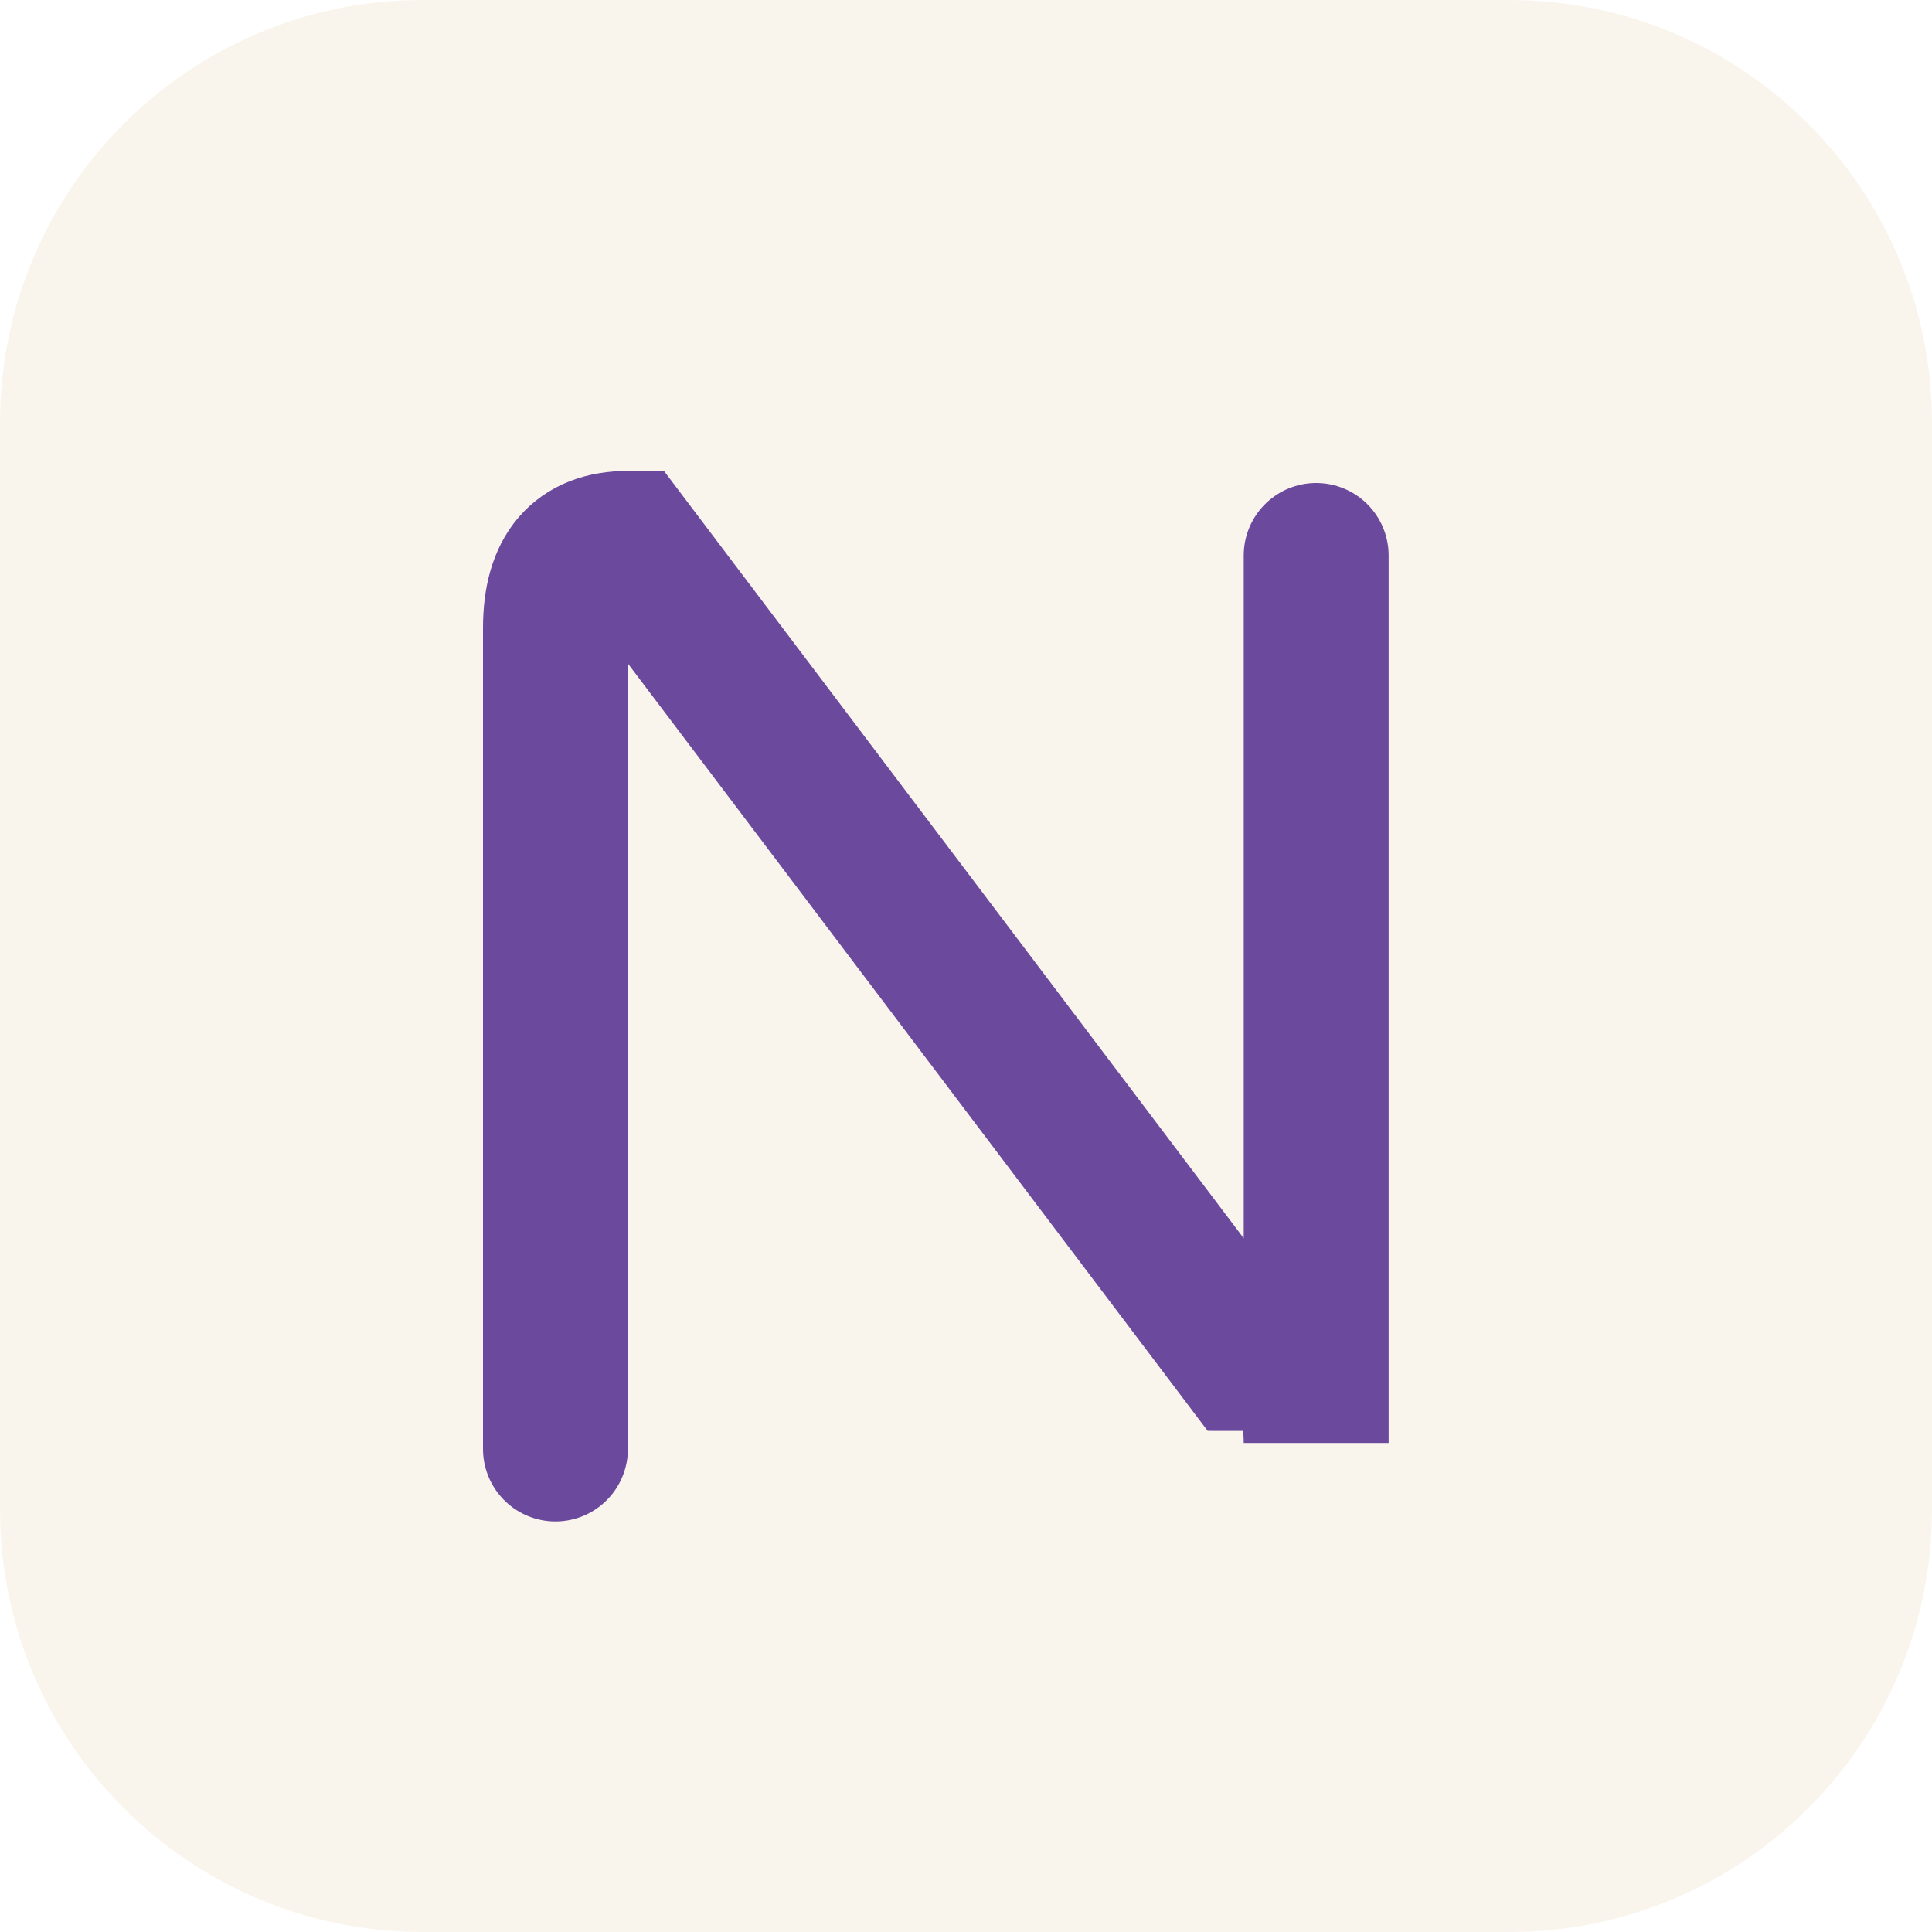
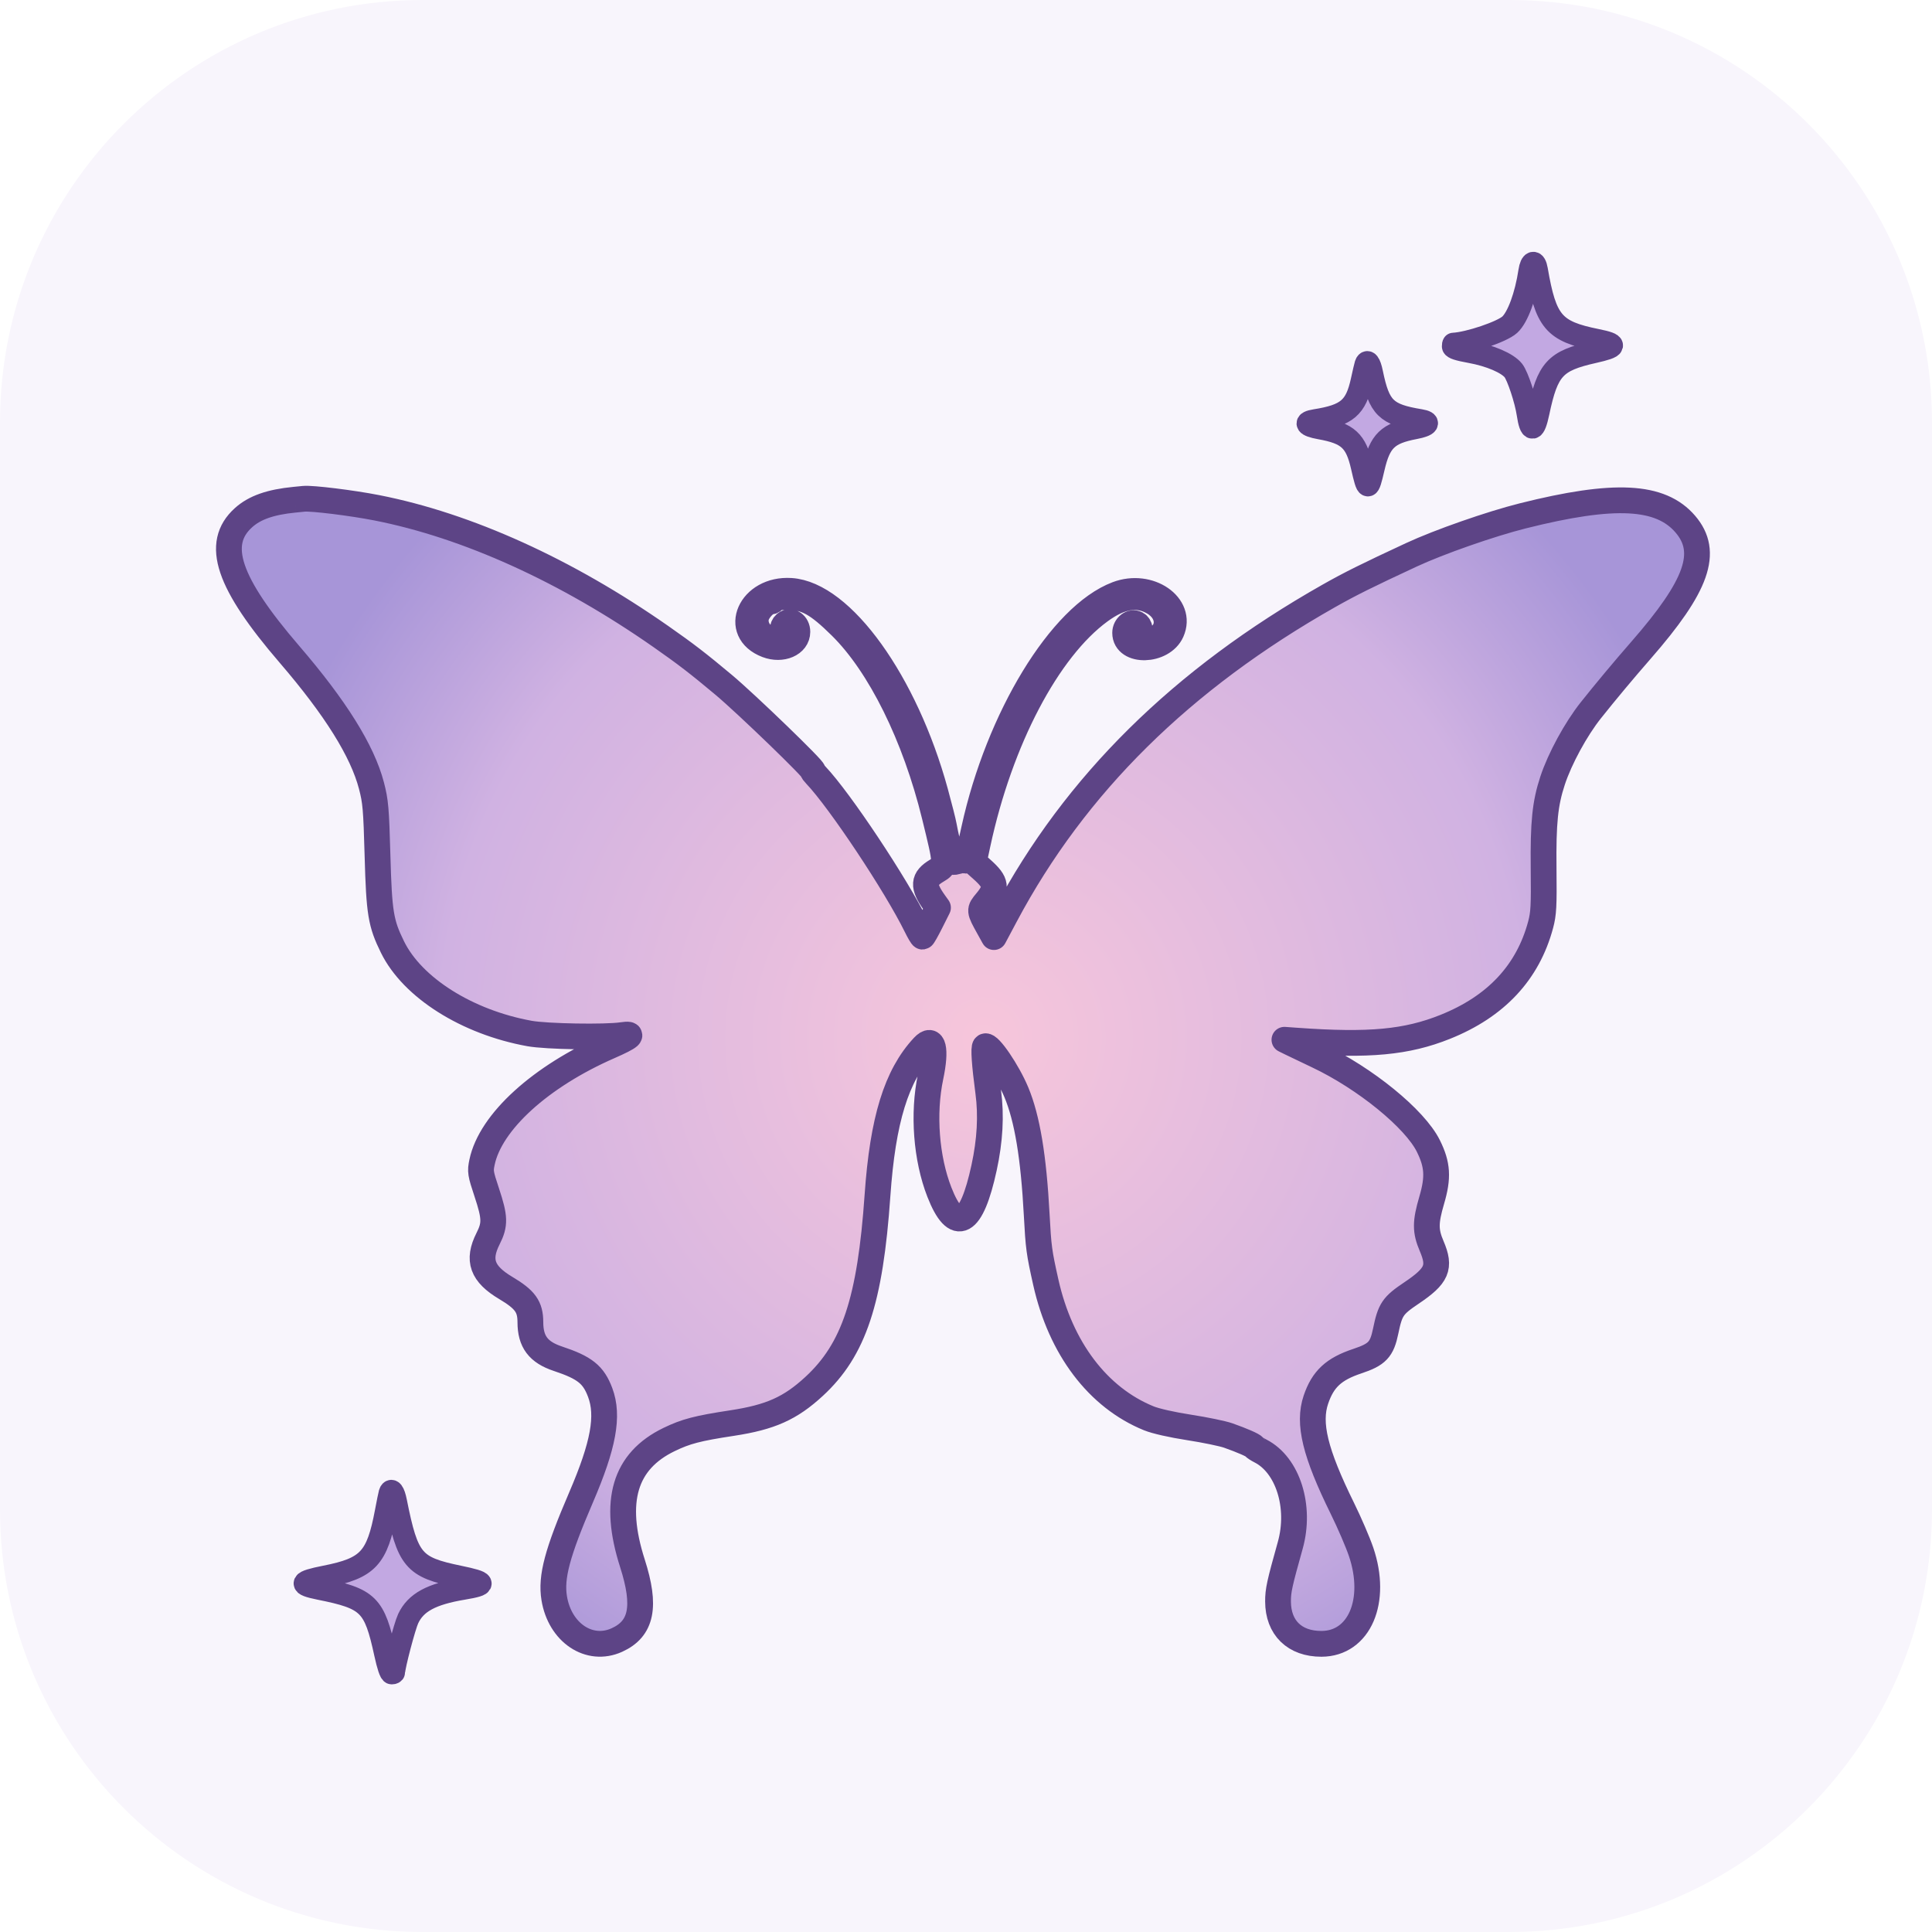
<svg xmlns="http://www.w3.org/2000/svg" viewBox="0 0 32 32">
-   <rect width="32" height="32" rx="7" fill="#faf5ec" />
-   <path d="M9.2 24 V10.4 q0-1.4 1.2-1.4 l10.2 13.5 q1.2 0 1.2 1.4 V9.2" fill="none" stroke="#6b4a9e" stroke-width="2.4" stroke-linecap="round" />
+   <radialGradient id="wing" gradientUnits="userSpaceOnUse" cx="535" cy="526" r="410">
+     <stop offset="0" stop-color="#f7c6db" />
+     <stop offset="0.72" stop-color="#d0b2e2" />
+     <stop offset="1" stop-color="#a795d8" />
+   </radialGradient>
+   <rect width="32" height="32" rx="7" fill="#f8f5fc" />
+   <g transform="translate(-0.03 1.15) scale(0.0305)">
+     <path d="M 161 233.662 C 147.834 234.948, 139.261 237.962, 133.200 243.438 C 117.578 257.552, 124.705 278.722, 158.181 317.640 C 183.168 346.689, 197.795 370.112, 202.704 388.936 C 204.945 397.532, 205.278 401.384, 205.994 427 C 206.868 458.218, 207.752 463.615, 214.122 476.582 C 224.971 498.669, 254.630 517.391, 288.504 523.536 C 297.726 525.209, 329.707 525.766, 338.740 524.412 C 345.891 523.339, 343.589 525.389, 331.906 530.496 C 294.499 546.848, 267.343 571.558, 262.759 593.415 C 261.706 598.432, 261.863 599.438, 265.319 609.855 C 269.828 623.447, 269.930 627.215, 266 635 C 260.128 646.632, 262.812 654.088, 275.616 661.712 C 286.202 668.014, 288.994 671.894, 289.006 680.315 C 289.020 690.888, 293.322 696.613, 303.899 700.133 C 318.575 705.017, 323.273 708.769, 326.922 718.522 C 331.647 731.149, 328.749 747.039, 316.543 775.432 C 303.577 805.596, 300.081 818.709, 301.949 830.186 C 305.011 849, 321.033 859.704, 335.982 852.923 C 349.492 846.795, 351.944 834.693, 344.427 811.251 C 333.638 777.608, 340.112 755.739, 364.324 744.032 C 373.512 739.590, 379.703 737.974, 398.565 735.096 C 419.399 731.916, 430.145 727.112, 443.066 715.204 C 464.696 695.269, 473.539 668.641, 477.507 611.500 C 480.359 570.426, 487.772 546.378, 502.425 530.658 C 507.833 524.858, 509.522 531.912, 506.338 547 C 502.105 567.064, 503.963 591.383, 511.129 609.712 C 520.072 632.586, 528.547 627.968, 535.378 596.500 C 538.613 581.595, 539.358 568.090, 537.650 555.308 C 535.651 540.347, 535.021 531.105, 535.961 530.524 C 538.059 529.228, 548.220 544.172, 552.924 555.473 C 558.843 569.691, 562.294 590.486, 563.976 622.083 C 564.917 639.738, 565.268 642.341, 568.906 658.611 C 576.930 694.500, 597.214 721.288, 624.879 732.529 C 628.598 734.040, 637.334 736.014, 646.783 737.477 C 655.427 738.816, 664.975 740.788, 668 741.858 C 675.604 744.549, 681.405 747.083, 682 747.973 C 682.275 748.384, 683.864 749.419, 685.531 750.273 C 700.395 757.884, 707.529 780.543, 701.660 801.500 C 695.766 822.541, 695.007 826.033, 695.024 832 C 695.067 846.268, 704.048 855.019, 718.616 854.990 C 739.184 854.949, 749.195 831.681, 740.123 805 C 738.346 799.775, 733.791 789.200, 729.999 781.500 C 715.114 751.273, 711.217 735.266, 715.600 722.356 C 719.391 711.192, 725.253 705.745, 738.076 701.475 C 748.877 697.878, 751.409 695.206, 753.465 685.239 C 755.910 673.381, 757.298 671.321, 767.436 664.507 C 781.439 655.094, 783.395 650.555, 778.445 638.964 C 774.953 630.790, 774.960 626.071, 778.480 614.072 C 782.119 601.666, 781.699 594.822, 776.676 584.661 C 769.360 569.860, 742.372 547.860, 716.500 535.606 C 710.450 532.740, 703.925 529.620, 702 528.671 L 698.500 526.946 705.500 527.446 C 744.524 530.234, 764.844 528.335, 785.807 519.941 C 813.394 508.894, 830.683 490.396, 837.624 464.500 C 839.249 458.436, 839.466 454.357, 839.248 434 C 838.979 408.914, 840.027 398.629, 844.118 386.209 C 848.053 374.262, 856.776 358.233, 864.910 348 C 872.847 338.016, 882.946 325.924, 892.053 315.500 C 922.747 280.369, 929.191 262.097, 916.227 246.952 C 902.759 231.218, 877.701 229.935, 827.944 242.430 C 810.431 246.828, 782.511 256.592, 767.495 263.569 C 743.497 274.720, 734.083 279.402, 722.634 285.885 C 642.735 331.124, 584.885 388.269, 547.043 459.338 L 540.740 471.176 537.783 465.838 C 532.684 456.631, 532.679 456.574, 536.548 451.942 C 542.606 444.692, 542.198 441.529, 534.296 434.482 L 529.791 430.464 531.934 420.482 C 544.033 364.120, 569.905 314.858, 598.311 294.095 C 609.561 285.871, 618.863 284.385, 627.480 289.435 C 637.412 295.256, 636.694 307.058, 626.231 309.947 C 621.190 311.339, 615.533 308.642, 619 306.500 C 620.651 305.480, 620.129 302.140, 618.155 301.083 C 615.439 299.630, 612 302.359, 612 305.968 C 612 316.833, 632.328 316.296, 637.190 305.303 C 643.461 291.126, 625.035 278.447, 607.683 284.998 C 577.107 296.540, 543.250 352.111, 530.001 412.500 C 526.302 429.359, 526.070 430.161, 525.070 429.543 C 524.638 429.276, 522.871 429.463, 521.144 429.959 C 518.247 430.790, 517.956 430.651, 517.397 428.180 C 517.064 426.706, 516.208 423.025, 515.494 420 C 514.781 416.975, 513.908 412.814, 513.554 410.754 C 513.200 408.694, 511.101 400.405, 508.888 392.336 C 492.573 332.834, 458.158 284.942, 430.446 283.177 C 408.484 281.779, 398.162 305.168, 417.485 312.548 C 425.596 315.645, 434 312.011, 434 305.406 C 434 301.276, 430.257 298.712, 427.530 300.975 C 425.513 302.649, 425.576 305.900, 427.640 306.692 C 430.056 307.619, 426.543 310, 422.759 310 C 415.802 310, 410.356 303.949, 411.556 297.552 C 412.211 294.060, 416.857 289, 419.408 289 C 420.192 289, 421.021 288.438, 421.251 287.750 C 421.532 286.910, 423.940 286.501, 428.585 286.503 C 438.702 286.507, 444.893 289.914, 457.637 302.494 C 478.887 323.468, 497.924 361.960, 508.571 405.478 C 515.074 432.055, 515.068 431.914, 509.685 435.123 C 502.237 439.562, 501.955 443.478, 508.431 452.509 L 510.362 455.201 506.431 463.042 C 504.269 467.355, 502.256 470.910, 501.958 470.942 C 501.660 470.974, 500.153 468.424, 498.609 465.275 C 487.656 442.943, 456.975 396.803, 444.065 383.250 C 442.887 382.012, 442.136 381, 442.398 381 C 444.045 381, 406.337 344.556, 394 334.223 C 380.110 322.590, 373.403 317.431, 359.895 307.988 C 308.512 272.070, 254.726 247.693, 205.573 238.046 C 192.102 235.402, 170.386 232.726, 166 233.169 C 165.175 233.252, 162.925 233.474, 161 233.662 " fill="url(#wing)" stroke="#5d4486" stroke-width="14" stroke-linejoin="round" />
+     <path d="M 212.561 773.250 C 212.354 773.938, 211.447 778.432, 210.544 783.238 C 205.781 808.590, 200.832 813.884, 177.629 818.445 C 163.684 821.185, 162.932 822.785, 174.500 825.103 C 201.147 830.440, 204.349 833.598, 210.135 860.250 C 211.606 867.023, 212.937 871, 213.735 871 C 214.431 871, 215 870.717, 215 870.370 C 215 867.163, 220.737 845.352, 222.647 841.301 C 226.777 832.538, 235.195 827.965, 252.526 825.069 C 265.706 822.867, 265.243 821.561, 250.179 818.451 C 225.424 813.340, 222.413 809.753, 216.009 777.750 C 214.931 772.363, 213.421 770.392, 212.561 773.250" fill="#c2a8e2" stroke="#5d4486" stroke-width="12" stroke-linejoin="round" />
+     <path d="M 831.536 109.607 C 829.547 122.871, 825.205 134.666, 820.847 138.642 C 816.651 142.470, 798.689 148.543, 790.250 148.987 C 790.112 148.994, 790 149.622, 790 150.382 C 790 151.340, 792.886 152.283, 799.406 153.457 C 810.146 155.391, 819.659 159.479, 822.846 163.531 C 825.174 166.491, 829.492 179.554, 830.603 187 C 832.136 197.272, 834.183 197.013, 836.445 186.261 C 841.403 162.692, 845.476 158.244, 866.396 153.553 C 879.225 150.675, 879.577 149.212, 868 146.879 C 844.763 142.196, 840.417 137.090, 835.553 108.750 C 834.643 103.446, 832.388 103.927, 831.536 109.607 " fill="#c2a8e2" stroke="#5d4486" stroke-width="12" stroke-linejoin="round" />
+     <path d="M 742.535 160.250 C 742.313 160.938, 741.399 164.865, 740.503 168.977 C 737.287 183.729, 732.548 187.768, 715.250 190.504 C 708.808 191.522, 709.968 193.495, 717.836 194.901 C 733.004 197.612, 737.347 201.593, 740.556 215.729 C 743.585 229.072, 744.030 229.130, 746.934 216.563 C 750.376 201.668, 754.567 197.610, 769.412 194.794 C 776.786 193.395, 778.076 191.432, 772.250 190.475 C 753.650 187.419, 749.961 183.798, 746.040 164.750 C 744.926 159.338, 743.442 157.433, 742.535 160.250 " fill="#c2a8e2" stroke="#5d4486" stroke-width="12" stroke-linejoin="round" />
+   </g>
</svg>
